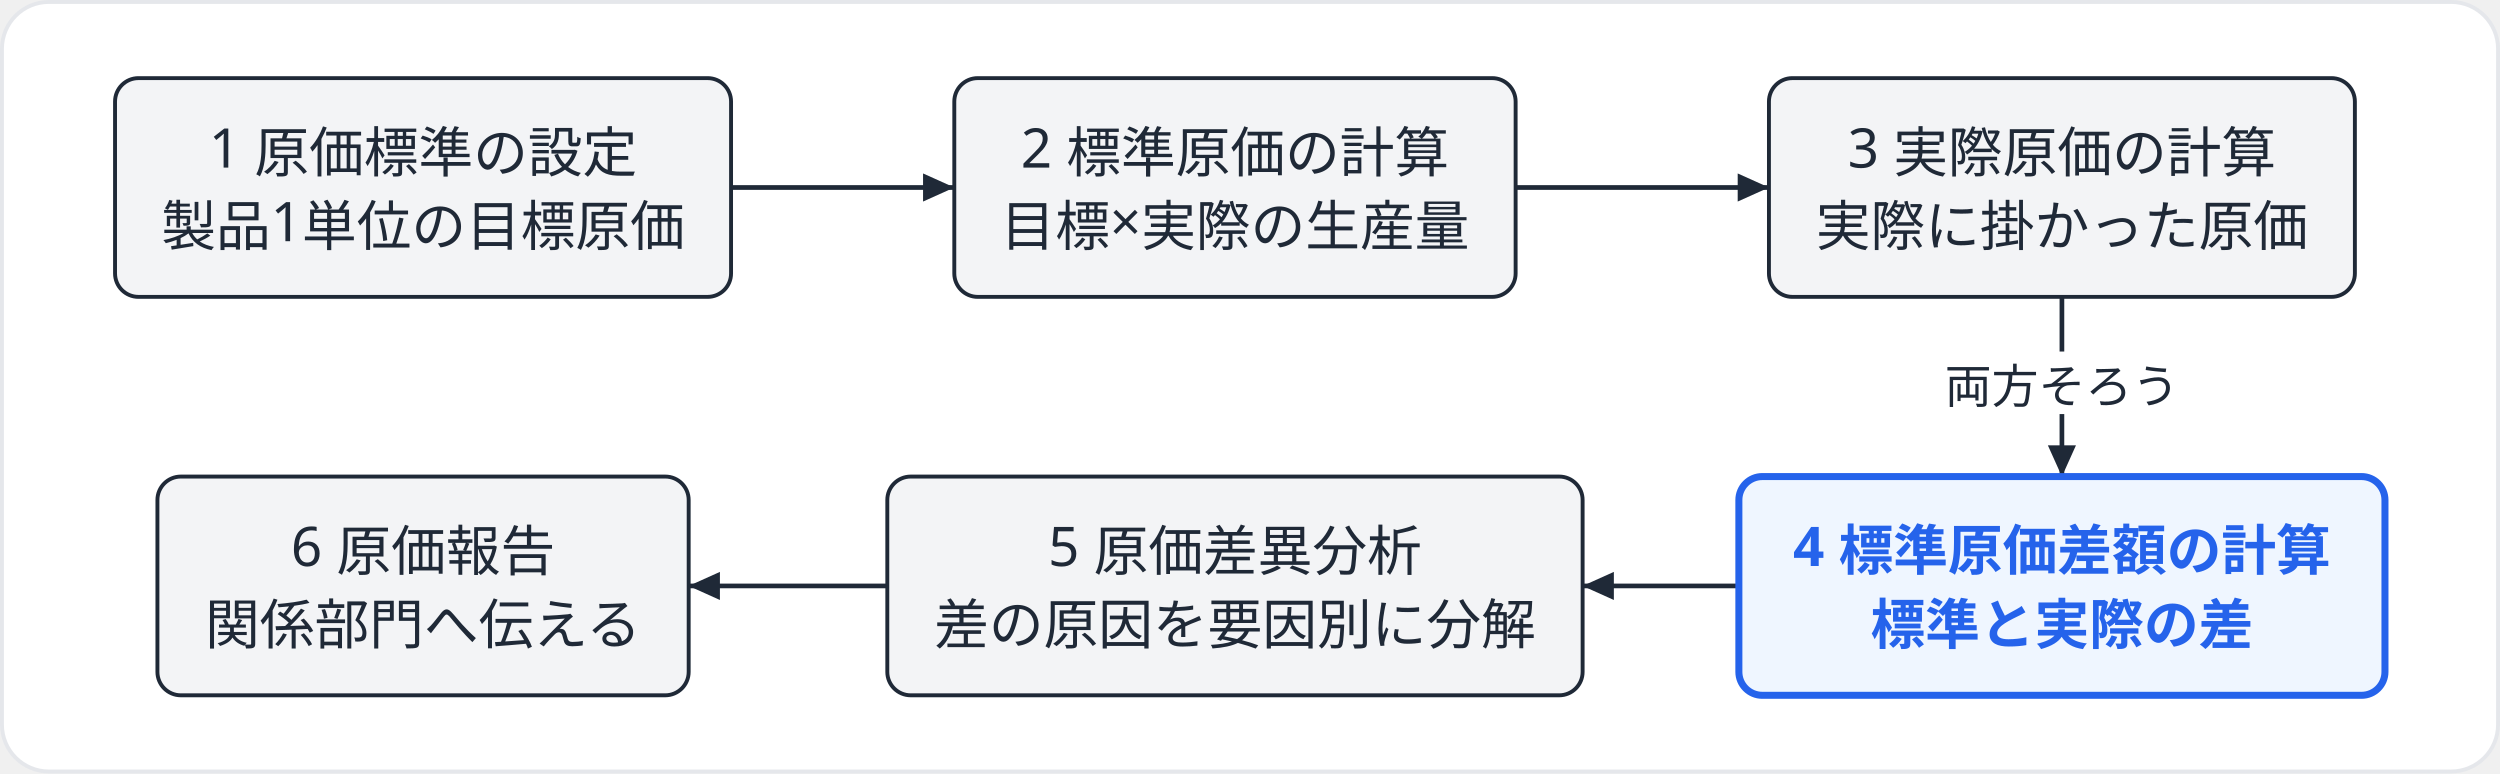
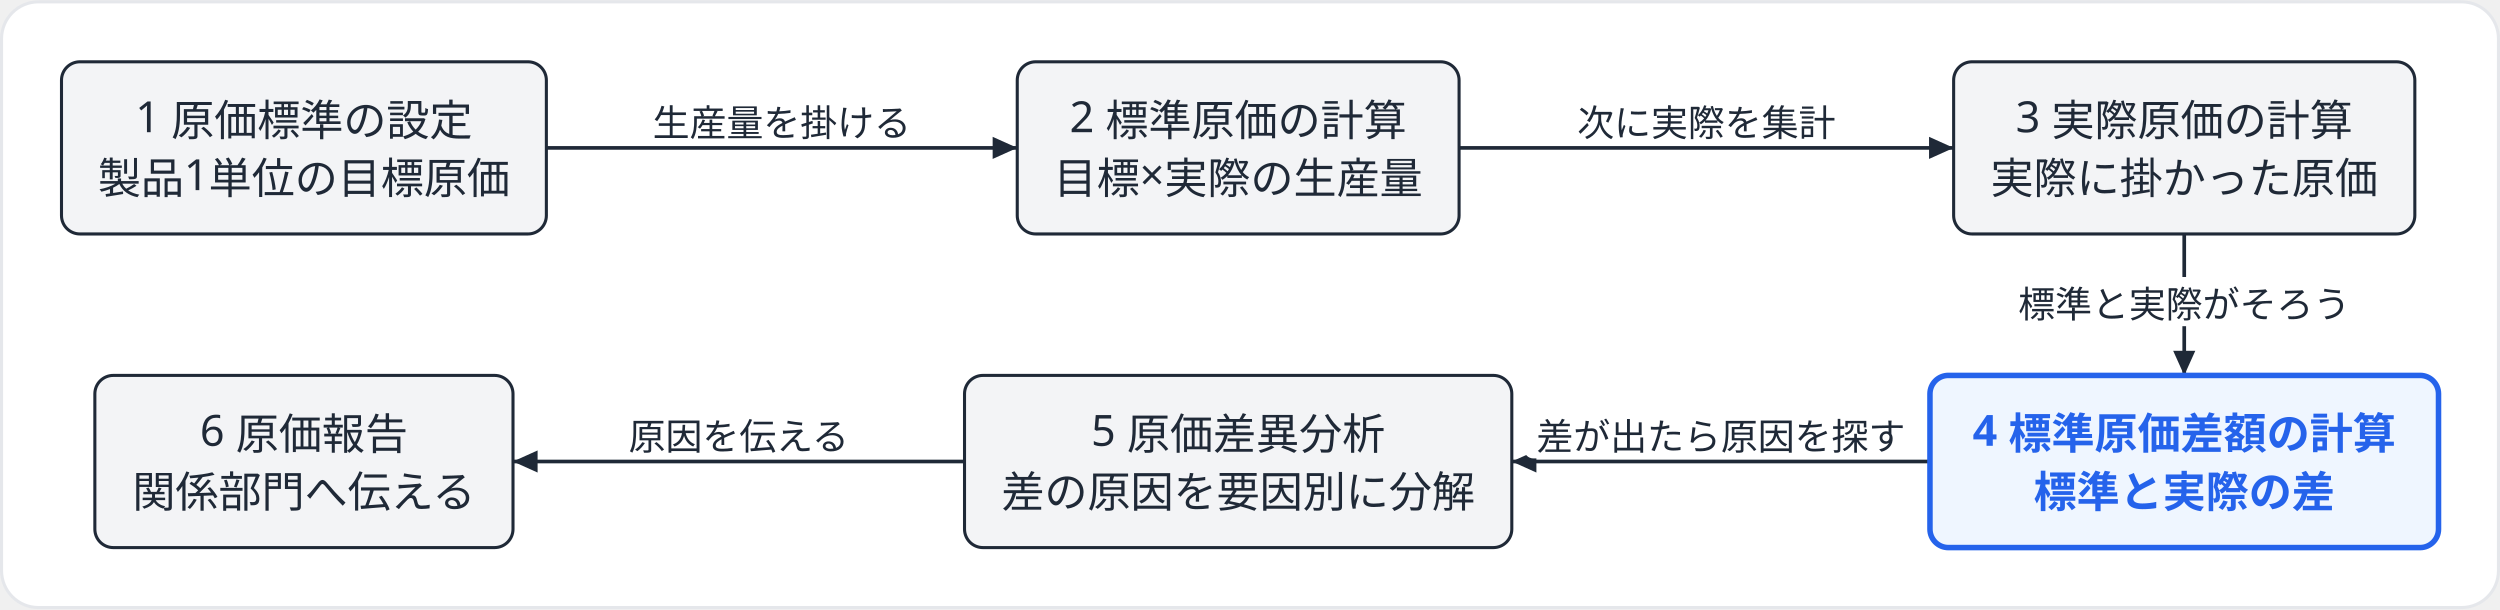
- <svg xmlns="http://www.w3.org/2000/svg" width="640" height="198" viewBox="0 0 640 198">
-   <rect x="0.5" y="0.5" width="639" height="197" rx="12" fill="#ffffff" stroke="#e5e7eb" stroke-width="1" />
-   <g transform="translate(29.45 20)">
-     <polyline points="157.7,28 214.85,28" fill="none" stroke="#1f2937" stroke-width="1.2" stroke-linejoin="round" />
-     <polygon points="214.85,28 206.85,31.6 206.85,24.4" fill="#1f2937" />
-     <polyline points="358.55,28 423.4,28" fill="none" stroke="#1f2937" stroke-width="1.2" stroke-linejoin="round" />
-     <polygon points="423.4,28 415.4,31.6 415.4,24.4" fill="#1f2937" />
-     <polyline points="498.4,56 498.4,102" fill="none" stroke="#1f2937" stroke-width="1.2" stroke-linejoin="round" />
-     <polygon points="498.4,102 494.8,94 502,94" fill="#1f2937" />
-     <polyline points="415.7,130 375.7,130" fill="none" stroke="#1f2937" stroke-width="1.2" stroke-linejoin="round" />
-     <polygon points="375.7,130 383.7,126.4 383.7,133.6" fill="#1f2937" />
-     <polyline points="197.7,130 146.85,130" fill="none" stroke="#1f2937" stroke-width="1.2" stroke-linejoin="round" />
+ <svg xmlns="http://www.w3.org/2000/svg" width="640" height="156" viewBox="0 0 813.1 198">
+   <rect x="0.5" y="0.5" width="812.1" height="197" rx="12" fill="#ffffff" stroke="#e5e7eb" stroke-width="1" />
+   <g transform="translate(20 20)">
+     <polyline points="157.7,28 310.85,28" fill="none" stroke="#1f2937" stroke-width="1.2" stroke-linejoin="round" />
+     <polygon points="310.85,28 302.85,31.6 302.85,24.4" fill="#1f2937" />
+     <polyline points="454.55,28 615.4,28" fill="none" stroke="#1f2937" stroke-width="1.2" stroke-linejoin="round" />
+     <polygon points="615.4,28 607.4,31.6 607.4,24.4" fill="#1f2937" />
+     <polyline points="690.4,56 690.4,102" fill="none" stroke="#1f2937" stroke-width="1.2" stroke-linejoin="round" />
+     <polygon points="690.4,102 686.8,94 694,94" fill="#1f2937" />
+     <polyline points="607.7,130 471.7,130" fill="none" stroke="#1f2937" stroke-width="1.2" stroke-linejoin="round" />
+     <polygon points="471.7,130 479.7,126.4 479.7,133.6" fill="#1f2937" />
+     <polyline points="293.7,130 146.85,130" fill="none" stroke="#1f2937" stroke-width="1.2" stroke-linejoin="round" />
    <polygon points="146.85,130 154.85,126.4 154.85,133.6" fill="#1f2937" />
    <rect x="0" y="0" width="157.7" height="56" rx="6" fill="#f3f4f6" stroke="#1f2937" stroke-width="1" />
    <text x="78.85" y="22.9" font-family="Hiragino Sans, Hiragino Kaku Gothic ProN, Noto Sans JP, Yu Gothic, Meiryo, sans-serif" font-size="14" fill="#1f2937" text-anchor="middle">1 原価標準の設定</text>
    <text x="78.85" y="42.9" font-family="Hiragino Sans, Hiragino Kaku Gothic ProN, Noto Sans JP, Yu Gothic, Meiryo, sans-serif" font-size="14" fill="#1f2937" text-anchor="middle">製品1単位の目標原価</text>
-     <rect x="214.85" y="0" width="143.7" height="56" rx="6" fill="#f3f4f6" stroke="#1f2937" stroke-width="1" />
-     <text x="286.7" y="22.9" font-family="Hiragino Sans, Hiragino Kaku Gothic ProN, Noto Sans JP, Yu Gothic, Meiryo, sans-serif" font-size="14" fill="#1f2937" text-anchor="middle">2 標準原価の計算</text>
-     <text x="286.7" y="42.9" font-family="Hiragino Sans, Hiragino Kaku Gothic ProN, Noto Sans JP, Yu Gothic, Meiryo, sans-serif" font-size="14" fill="#1f2937" text-anchor="middle">目標×実際の生産量</text>
-     <rect x="423.4" y="0" width="150" height="56" rx="6" fill="#f3f4f6" stroke="#1f2937" stroke-width="1" />
-     <text x="498.4" y="22.9" font-family="Hiragino Sans, Hiragino Kaku Gothic ProN, Noto Sans JP, Yu Gothic, Meiryo, sans-serif" font-size="14" fill="#1f2937" text-anchor="middle">3 実際原価の計算</text>
-     <text x="498.4" y="42.9" font-family="Hiragino Sans, Hiragino Kaku Gothic ProN, Noto Sans JP, Yu Gothic, Meiryo, sans-serif" font-size="14" fill="#1f2937" text-anchor="middle">実際に掛かった原価</text>
-     <rect x="415.7" y="102" width="165.4" height="56" rx="6" fill="#eff6ff" stroke="#2563eb" stroke-width="1.8" />
-     <text x="498.4" y="124.9" font-family="Hiragino Sans, Hiragino Kaku Gothic ProN, Noto Sans JP, Yu Gothic, Meiryo, sans-serif" font-size="14" fill="#2563eb" text-anchor="middle" font-weight="600">4 標準原価差額の計算</text>
-     <text x="498.4" y="144.9" font-family="Hiragino Sans, Hiragino Kaku Gothic ProN, Noto Sans JP, Yu Gothic, Meiryo, sans-serif" font-size="14" fill="#2563eb" text-anchor="middle" font-weight="600">標準と実際の差</text>
-     <rect x="197.7" y="102" width="178" height="56" rx="6" fill="#f3f4f6" stroke="#1f2937" stroke-width="1" />
-     <text x="286.7" y="124.9" font-family="Hiragino Sans, Hiragino Kaku Gothic ProN, Noto Sans JP, Yu Gothic, Meiryo, sans-serif" font-size="14" fill="#1f2937" text-anchor="middle">5 原価差異分析</text>
-     <text x="286.7" y="144.9" font-family="Hiragino Sans, Hiragino Kaku Gothic ProN, Noto Sans JP, Yu Gothic, Meiryo, sans-serif" font-size="14" fill="#1f2937" text-anchor="middle">差の原因を要因別に分解</text>
+     <rect x="310.85" y="0" width="143.7" height="56" rx="6" fill="#f3f4f6" stroke="#1f2937" stroke-width="1" />
+     <text x="382.7" y="22.9" font-family="Hiragino Sans, Hiragino Kaku Gothic ProN, Noto Sans JP, Yu Gothic, Meiryo, sans-serif" font-size="14" fill="#1f2937" text-anchor="middle">2 標準原価の計算</text>
+     <text x="382.7" y="42.9" font-family="Hiragino Sans, Hiragino Kaku Gothic ProN, Noto Sans JP, Yu Gothic, Meiryo, sans-serif" font-size="14" fill="#1f2937" text-anchor="middle">目標×実際の生産量</text>
+     <rect x="615.4" y="0" width="150" height="56" rx="6" fill="#f3f4f6" stroke="#1f2937" stroke-width="1" />
+     <text x="690.4" y="22.9" font-family="Hiragino Sans, Hiragino Kaku Gothic ProN, Noto Sans JP, Yu Gothic, Meiryo, sans-serif" font-size="14" fill="#1f2937" text-anchor="middle">3 実際原価の計算</text>
+     <text x="690.4" y="42.9" font-family="Hiragino Sans, Hiragino Kaku Gothic ProN, Noto Sans JP, Yu Gothic, Meiryo, sans-serif" font-size="14" fill="#1f2937" text-anchor="middle">実際に掛かった原価</text>
+     <rect x="607.7" y="102" width="165.4" height="56" rx="6" fill="#eff6ff" stroke="#2563eb" stroke-width="1.8" />
+     <text x="690.4" y="124.9" font-family="Hiragino Sans, Hiragino Kaku Gothic ProN, Noto Sans JP, Yu Gothic, Meiryo, sans-serif" font-size="14" fill="#2563eb" text-anchor="middle" font-weight="600">4 標準原価差額の計算</text>
+     <text x="690.4" y="144.9" font-family="Hiragino Sans, Hiragino Kaku Gothic ProN, Noto Sans JP, Yu Gothic, Meiryo, sans-serif" font-size="14" fill="#2563eb" text-anchor="middle" font-weight="600">標準と実際の差</text>
+     <rect x="293.7" y="102" width="178" height="56" rx="6" fill="#f3f4f6" stroke="#1f2937" stroke-width="1" />
+     <text x="382.7" y="124.9" font-family="Hiragino Sans, Hiragino Kaku Gothic ProN, Noto Sans JP, Yu Gothic, Meiryo, sans-serif" font-size="14" fill="#1f2937" text-anchor="middle">5 原価差異分析</text>
+     <text x="382.7" y="144.9" font-family="Hiragino Sans, Hiragino Kaku Gothic ProN, Noto Sans JP, Yu Gothic, Meiryo, sans-serif" font-size="14" fill="#1f2937" text-anchor="middle">差の原因を要因別に分解</text>
    <rect x="10.85" y="102" width="136" height="56" rx="6" fill="#f3f4f6" stroke="#1f2937" stroke-width="1" />
    <text x="78.85" y="124.9" font-family="Hiragino Sans, Hiragino Kaku Gothic ProN, Noto Sans JP, Yu Gothic, Meiryo, sans-serif" font-size="14" fill="#1f2937" text-anchor="middle">6 原価報告</text>
    <text x="78.85" y="144.9" font-family="Hiragino Sans, Hiragino Kaku Gothic ProN, Noto Sans JP, Yu Gothic, Meiryo, sans-serif" font-size="14" fill="#1f2937" text-anchor="middle">関係部門へ伝える</text>
-     <rect x="464.4" y="70" width="68" height="16" rx="3" fill="#ffffff" />
-     <text x="498.4" y="83.2" font-family="Hiragino Sans, Hiragino Kaku Gothic ProN, Noto Sans JP, Yu Gothic, Meiryo, sans-serif" font-size="12" fill="#1f2937" text-anchor="middle">両方そろう</text>
+     <rect x="188.28" y="11" width="92" height="16" rx="3" fill="#ffffff" />
+     <text x="234.28" y="24.2" font-family="Hiragino Sans, Hiragino Kaku Gothic ProN, Noto Sans JP, Yu Gothic, Meiryo, sans-serif" font-size="12" fill="#1f2937" text-anchor="middle">生産量を掛ける</text>
+     <rect x="488.98" y="11" width="92" height="16" rx="3" fill="#ffffff" />
+     <text x="534.98" y="24.2" font-family="Hiragino Sans, Hiragino Kaku Gothic ProN, Noto Sans JP, Yu Gothic, Meiryo, sans-serif" font-size="12" fill="#1f2937" text-anchor="middle">次に実際を集計</text>
+     <rect x="632.4" y="70" width="116" height="16" rx="3" fill="#ffffff" />
+     <text x="690.4" y="83.2" font-family="Hiragino Sans, Hiragino Kaku Gothic ProN, Noto Sans JP, Yu Gothic, Meiryo, sans-serif" font-size="12" fill="#1f2937" text-anchor="middle">標準と実際がそろう</text>
+     <rect x="475.7" y="113" width="128" height="16" rx="3" fill="#ffffff" />
+     <text x="539.7" y="126.2" font-family="Hiragino Sans, Hiragino Kaku Gothic ProN, Noto Sans JP, Yu Gothic, Meiryo, sans-serif" font-size="12" fill="#1f2937" text-anchor="middle">差が出たら原因を探す</text>
+     <rect x="180.27" y="113" width="80" height="16" rx="3" fill="#ffffff" />
+     <text x="220.27" y="126.2" font-family="Hiragino Sans, Hiragino Kaku Gothic ProN, Noto Sans JP, Yu Gothic, Meiryo, sans-serif" font-size="12" fill="#1f2937" text-anchor="middle">原因を伝える</text>
  </g>
</svg>
